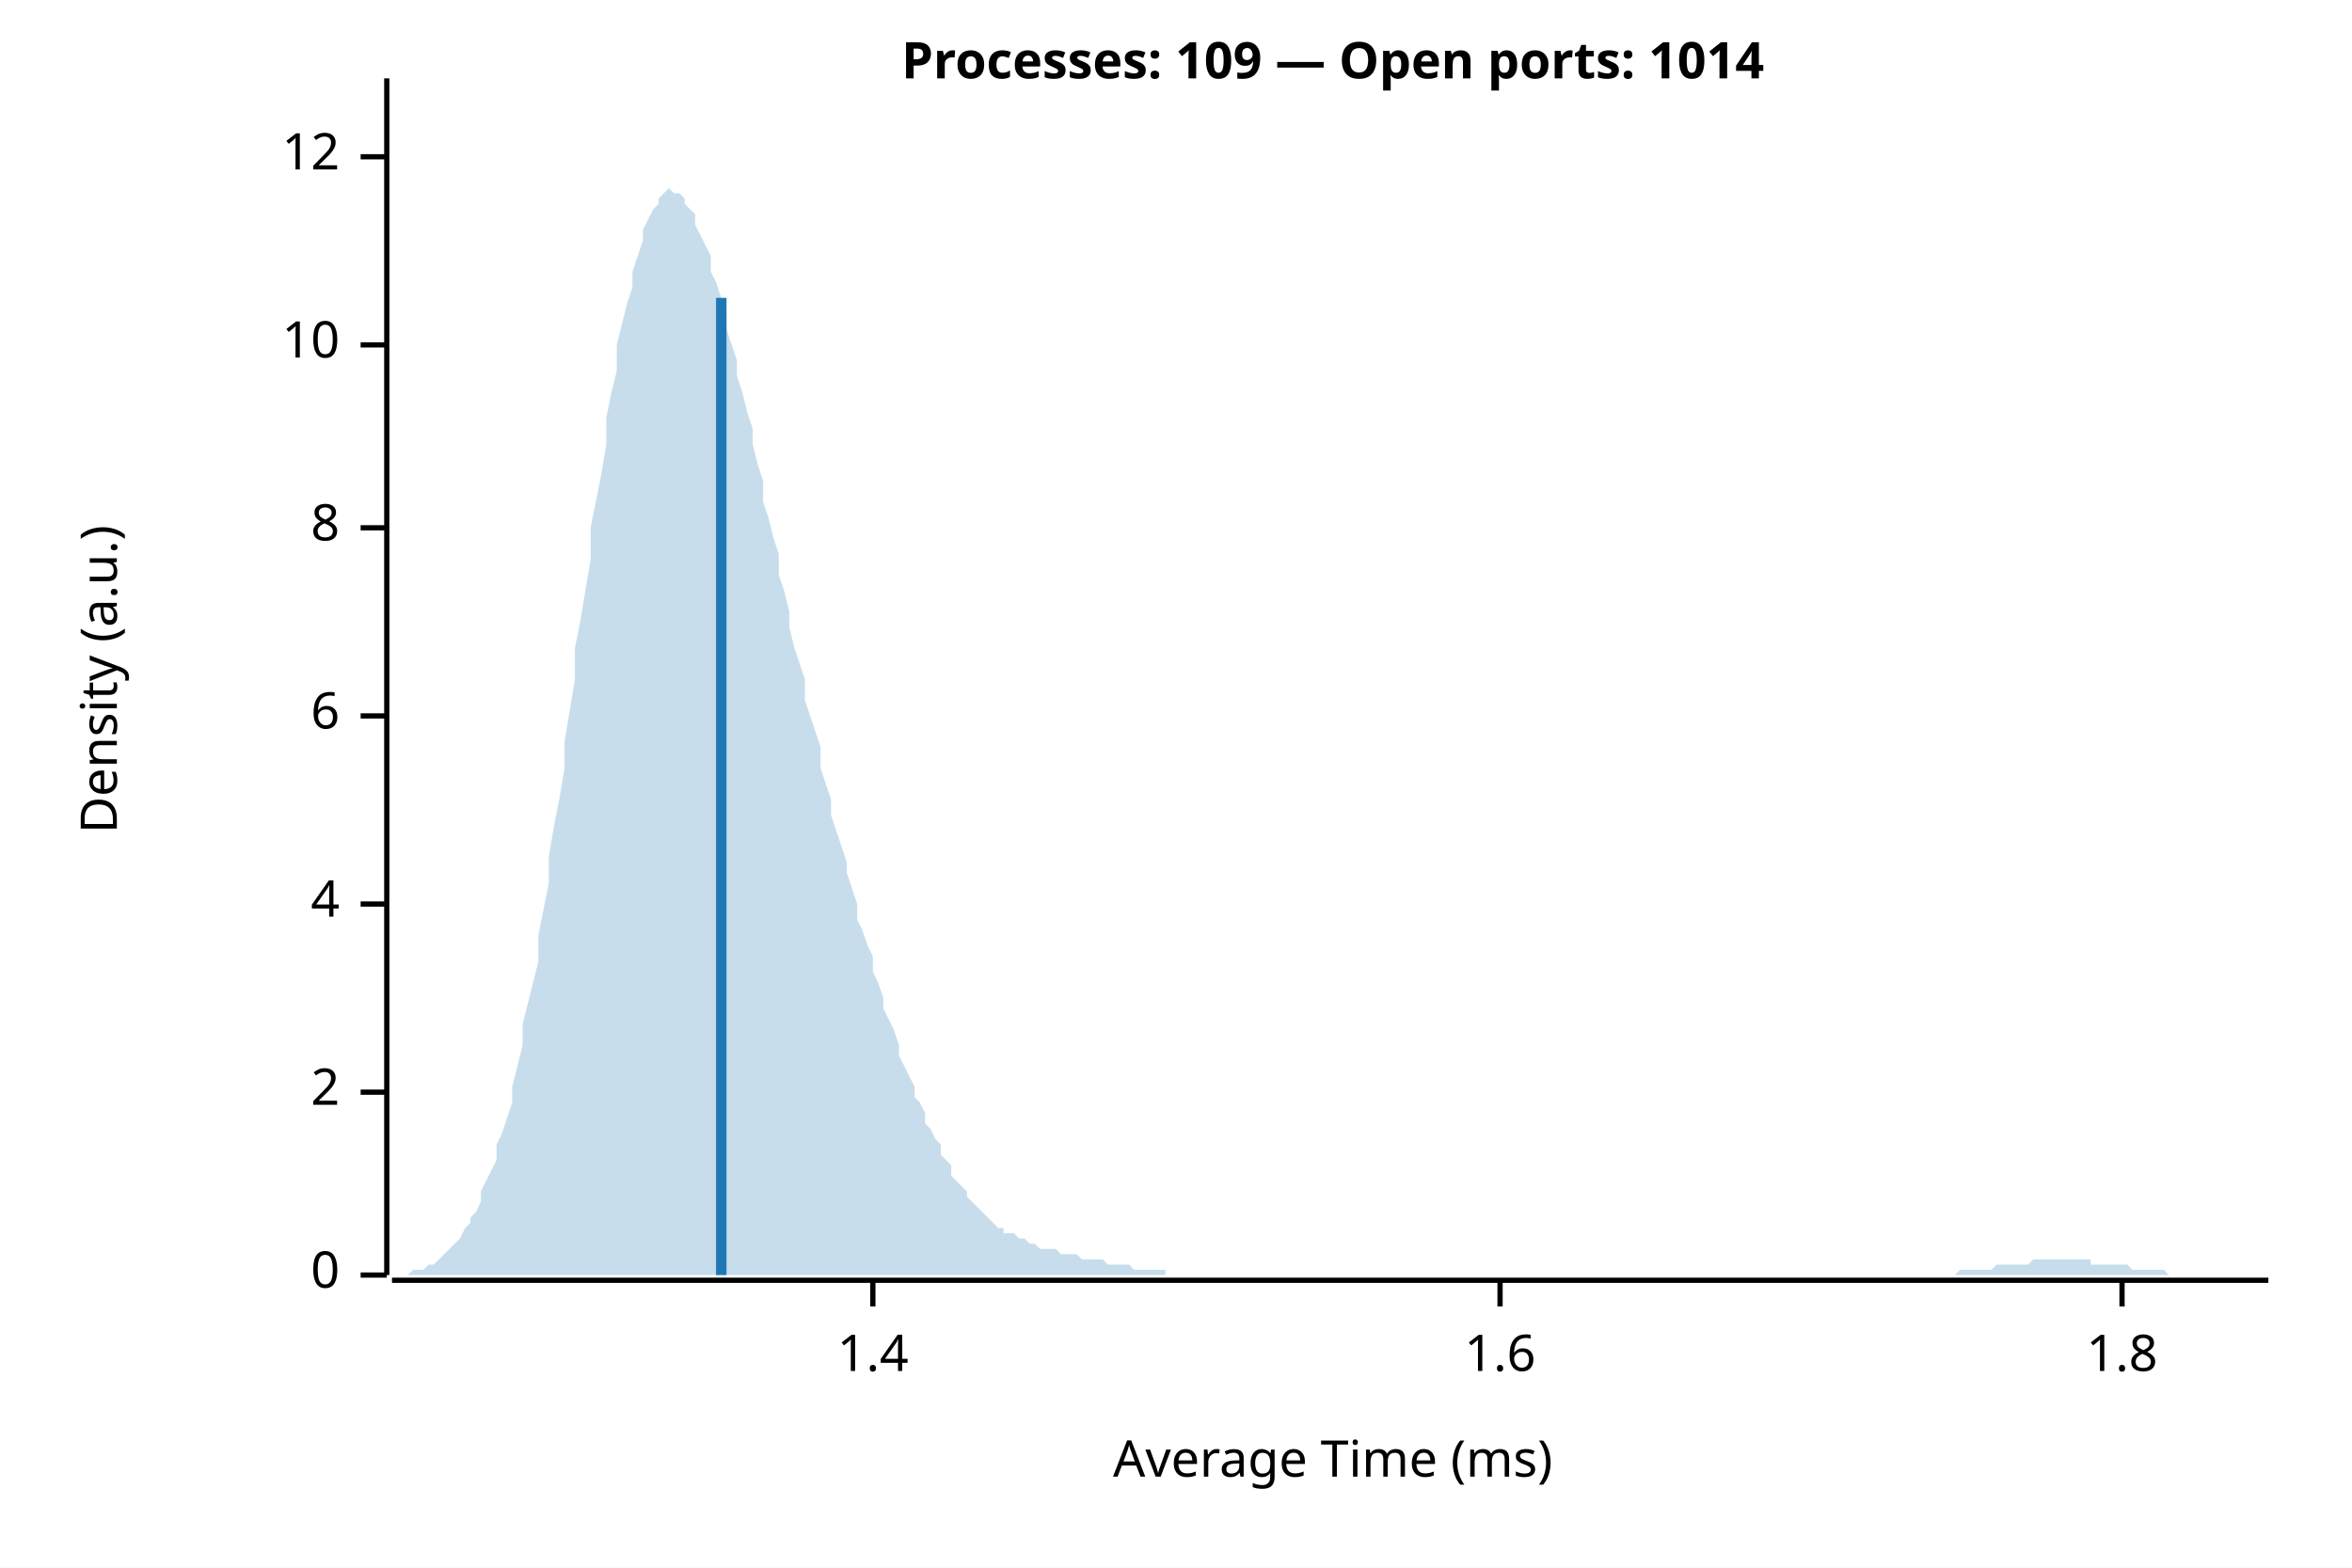
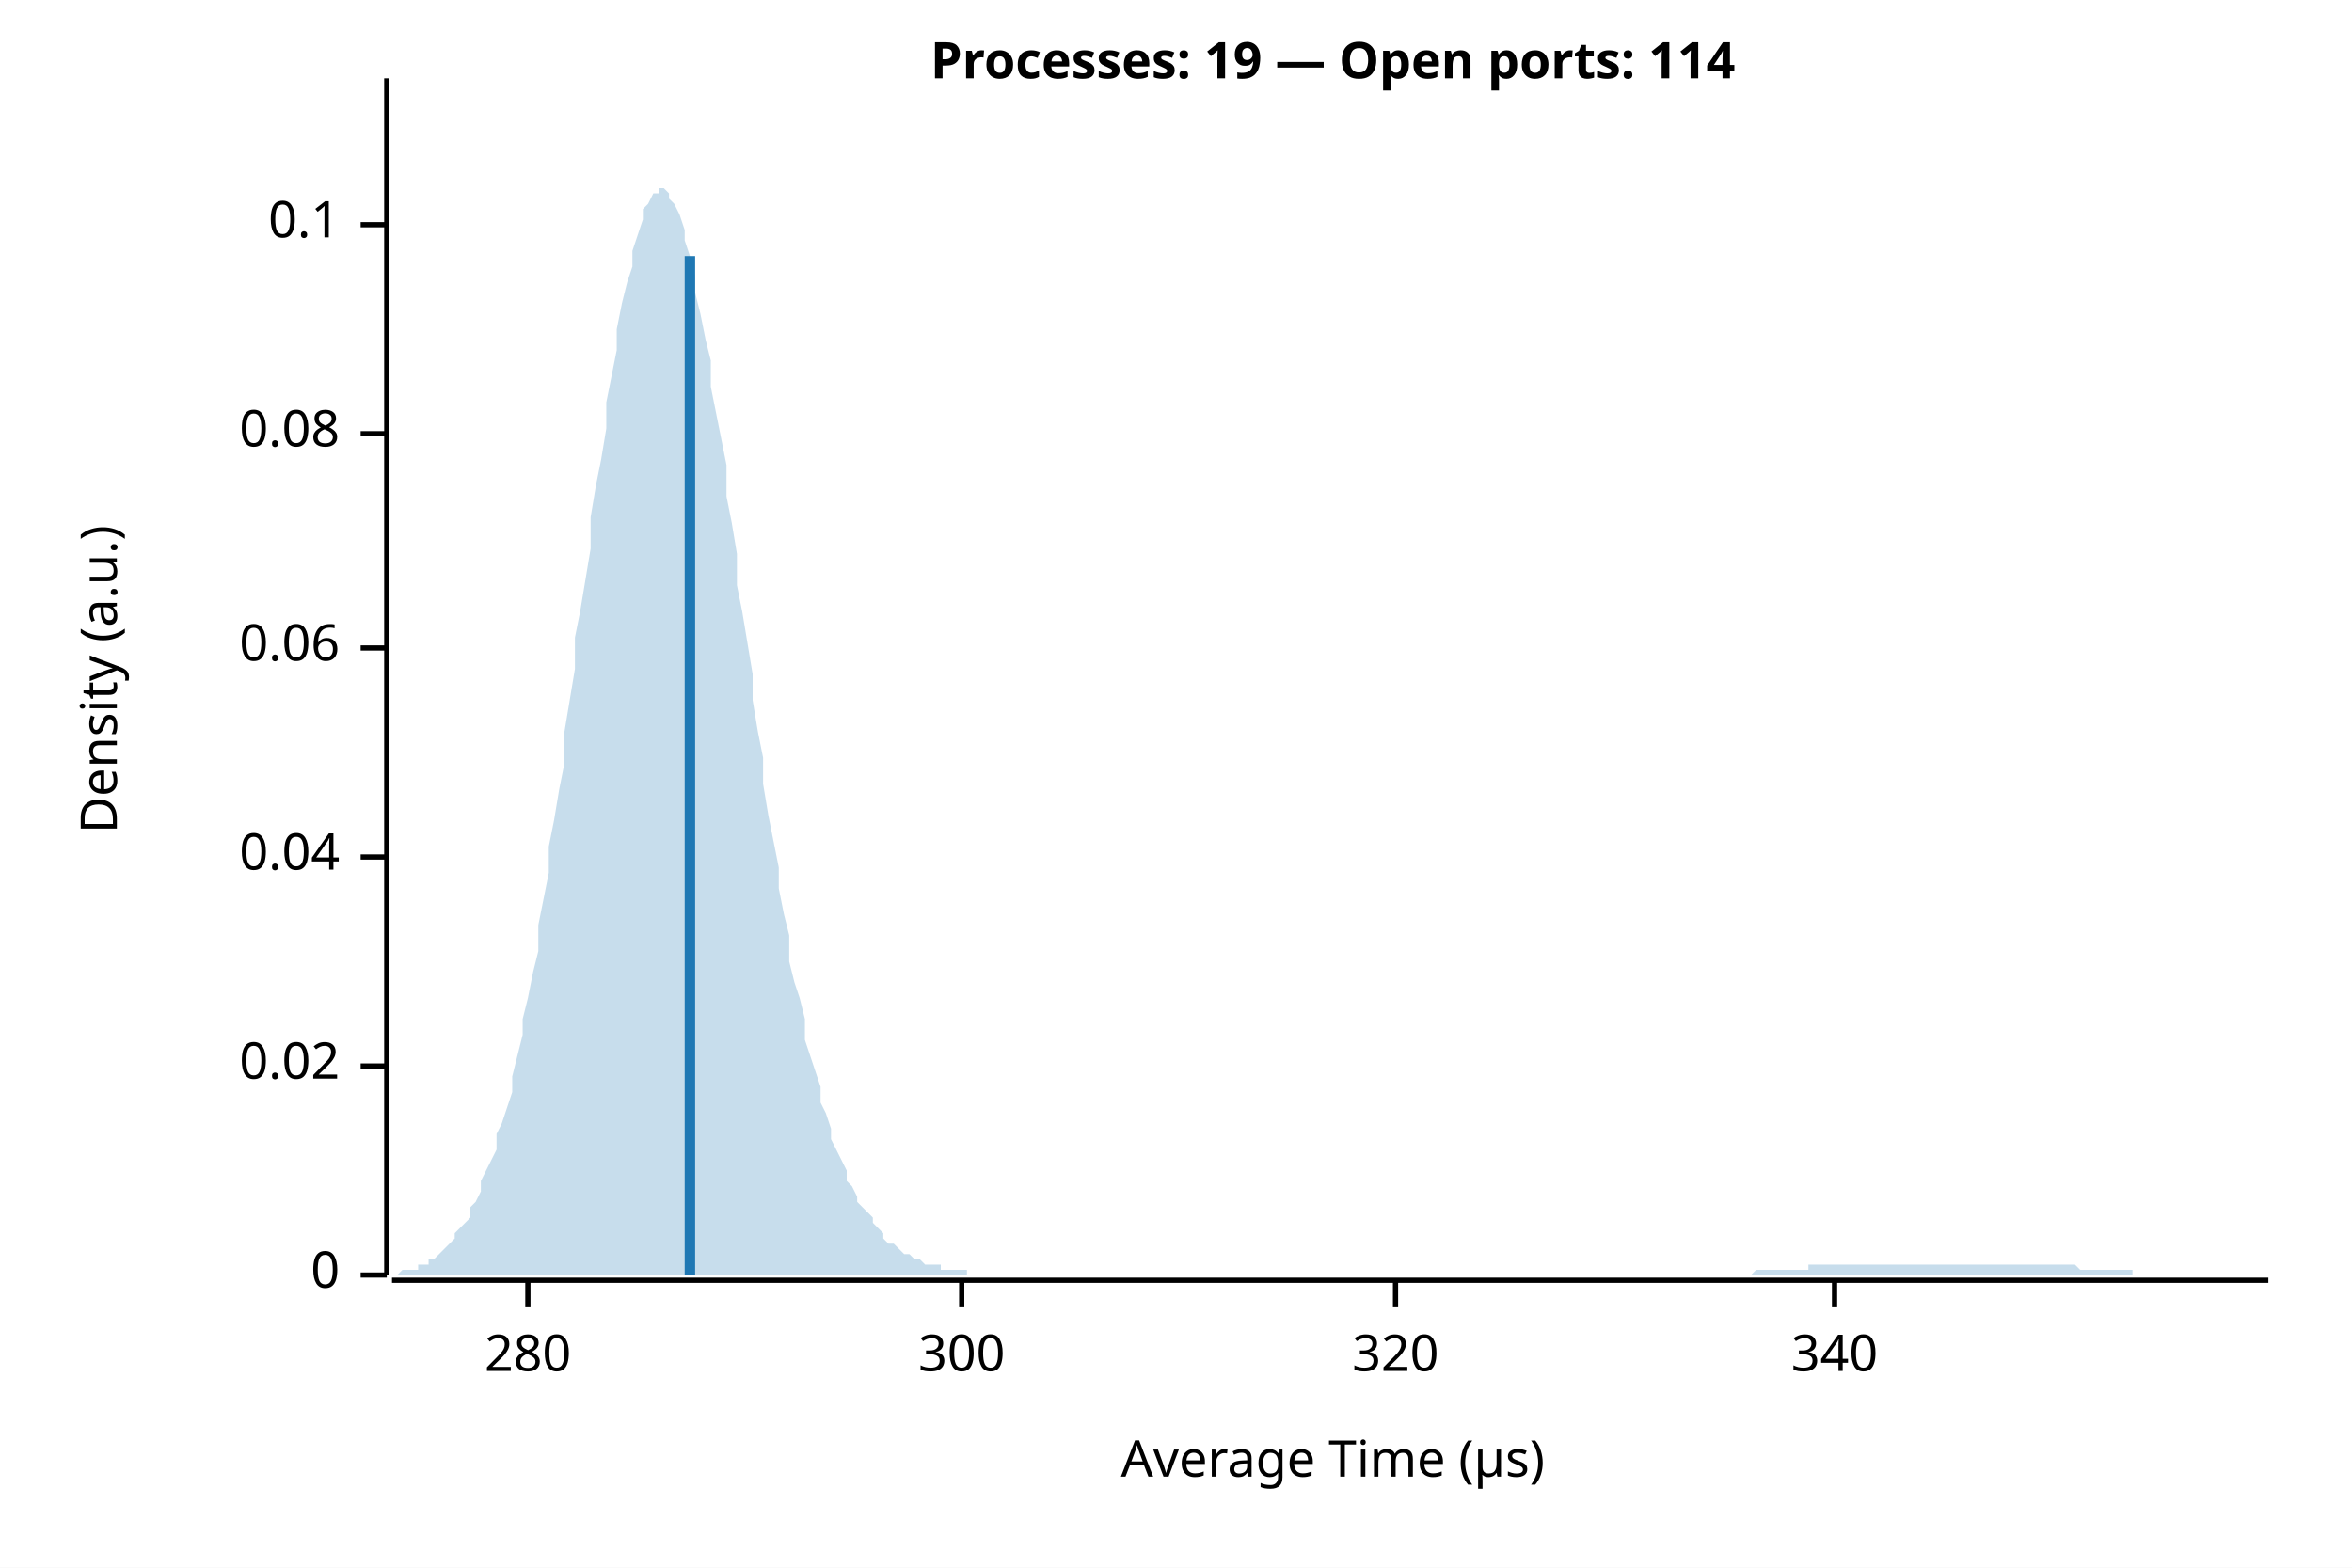
<svg xmlns="http://www.w3.org/2000/svg" width="450" height="300" viewBox="0 0 450 300">
  <rect width="100%" height="100%" fill="white" />
-   <text x="255" y="15" font-weight="bold" text-anchor="middle" font-family="sans-serif" font-size="9.677" opacity="1" fill="#000000">Processes: 109 — Open ports: 1014</text>
+   <text x="255" y="15" font-weight="bold" text-anchor="middle" font-family="sans-serif" font-size="9.677" opacity="1" fill="#000000">Processes: 19 — Open ports: 114</text>
  <text x="15" y="130" dy="0.76em" text-anchor="middle" font-family="sans-serif" font-size="9.677" opacity="1" fill="#000000" transform="rotate(270, 15, 130)">
Density (a.u.)
</text>
  <text x="255" y="285" dy="-0.5ex" text-anchor="middle" font-family="sans-serif" font-size="9.677" opacity="1" fill="#000000">
- Average Time (ms)
+ Average Time (µs)
</text>
  <polyline fill="none" opacity="1" stroke="#000000" stroke-width="1" points="74,15 74,244 " />
  <text x="65" y="244" dy="0.5ex" text-anchor="end" font-family="sans-serif" font-size="9.677" opacity="1" fill="#000000">
0
</text>
  <polyline fill="none" opacity="1" stroke="#000000" stroke-width="1" points="69,244 74,244 " />
-   <text x="65" y="209" dy="0.5ex" text-anchor="end" font-family="sans-serif" font-size="9.677" opacity="1" fill="#000000">
- 2
+   <text x="65" y="204" dy="0.5ex" text-anchor="end" font-family="sans-serif" font-size="9.677" opacity="1" fill="#000000">
+ 0.02
</text>
-   <polyline fill="none" opacity="1" stroke="#000000" stroke-width="1" points="69,209 74,209 " />
-   <text x="65" y="173" dy="0.5ex" text-anchor="end" font-family="sans-serif" font-size="9.677" opacity="1" fill="#000000">
- 4
+   <polyline fill="none" opacity="1" stroke="#000000" stroke-width="1" points="69,204 74,204 " />
+   <text x="65" y="164" dy="0.5ex" text-anchor="end" font-family="sans-serif" font-size="9.677" opacity="1" fill="#000000">
+ 0.04
</text>
-   <polyline fill="none" opacity="1" stroke="#000000" stroke-width="1" points="69,173 74,173 " />
-   <text x="65" y="137" dy="0.5ex" text-anchor="end" font-family="sans-serif" font-size="9.677" opacity="1" fill="#000000">
- 6
+   <polyline fill="none" opacity="1" stroke="#000000" stroke-width="1" points="69,164 74,164 " />
+   <text x="65" y="124" dy="0.5ex" text-anchor="end" font-family="sans-serif" font-size="9.677" opacity="1" fill="#000000">
+ 0.06
</text>
-   <polyline fill="none" opacity="1" stroke="#000000" stroke-width="1" points="69,137 74,137 " />
-   <text x="65" y="101" dy="0.5ex" text-anchor="end" font-family="sans-serif" font-size="9.677" opacity="1" fill="#000000">
- 8
+   <polyline fill="none" opacity="1" stroke="#000000" stroke-width="1" points="69,124 74,124 " />
+   <text x="65" y="83" dy="0.5ex" text-anchor="end" font-family="sans-serif" font-size="9.677" opacity="1" fill="#000000">
+ 0.08
</text>
-   <polyline fill="none" opacity="1" stroke="#000000" stroke-width="1" points="69,101 74,101 " />
-   <text x="65" y="66" dy="0.5ex" text-anchor="end" font-family="sans-serif" font-size="9.677" opacity="1" fill="#000000">
- 10
+   <polyline fill="none" opacity="1" stroke="#000000" stroke-width="1" points="69,83 74,83 " />
+   <text x="65" y="43" dy="0.5ex" text-anchor="end" font-family="sans-serif" font-size="9.677" opacity="1" fill="#000000">
+ 0.1
</text>
-   <polyline fill="none" opacity="1" stroke="#000000" stroke-width="1" points="69,66 74,66 " />
-   <text x="65" y="30" dy="0.5ex" text-anchor="end" font-family="sans-serif" font-size="9.677" opacity="1" fill="#000000">
- 12
+   <polyline fill="none" opacity="1" stroke="#000000" stroke-width="1" points="69,43 74,43 " />
+   <polyline fill="none" opacity="1" stroke="#000000" stroke-width="1" points="75,245 434,245 " />
+   <text x="101" y="255" dy="0.76em" text-anchor="middle" font-family="sans-serif" font-size="9.677" opacity="1" fill="#000000">
+ 280
</text>
-   <polyline fill="none" opacity="1" stroke="#000000" stroke-width="1" points="69,30 74,30 " />
-   <polyline fill="none" opacity="1" stroke="#000000" stroke-width="1" points="75,245 434,245 " />
-   <text x="167" y="255" dy="0.76em" text-anchor="middle" font-family="sans-serif" font-size="9.677" opacity="1" fill="#000000">
- 1.4
+   <polyline fill="none" opacity="1" stroke="#000000" stroke-width="1" points="101,245 101,250 " />
+   <text x="184" y="255" dy="0.76em" text-anchor="middle" font-family="sans-serif" font-size="9.677" opacity="1" fill="#000000">
+ 300
</text>
-   <polyline fill="none" opacity="1" stroke="#000000" stroke-width="1" points="167,245 167,250 " />
-   <text x="287" y="255" dy="0.76em" text-anchor="middle" font-family="sans-serif" font-size="9.677" opacity="1" fill="#000000">
- 1.6
+   <polyline fill="none" opacity="1" stroke="#000000" stroke-width="1" points="184,245 184,250 " />
+   <text x="267" y="255" dy="0.76em" text-anchor="middle" font-family="sans-serif" font-size="9.677" opacity="1" fill="#000000">
+ 320
</text>
-   <polyline fill="none" opacity="1" stroke="#000000" stroke-width="1" points="287,245 287,250 " />
-   <text x="406" y="255" dy="0.76em" text-anchor="middle" font-family="sans-serif" font-size="9.677" opacity="1" fill="#000000">
- 1.8
+   <polyline fill="none" opacity="1" stroke="#000000" stroke-width="1" points="267,245 267,250 " />
+   <text x="351" y="255" dy="0.76em" text-anchor="middle" font-family="sans-serif" font-size="9.677" opacity="1" fill="#000000">
+ 340
</text>
-   <polyline fill="none" opacity="1" stroke="#000000" stroke-width="1" points="406,245 406,250 " />
-   <polygon opacity="0.25" fill="#1F78B4" points="75,244 75,244 76,244 77,244 77,244 78,244 79,243 80,243 80,243 81,243 82,242 82,242 83,242 84,241 85,240 85,240 86,239 87,238 87,238 88,237 89,235 90,234 90,233 91,232 92,230 92,228 93,226 94,224 95,222 95,219 96,217 97,214 98,211 98,208 99,204 100,200 100,196 101,192 102,188 103,184 103,179 104,174 105,169 105,164 106,158 107,153 108,147 108,142 109,136 110,130 110,124 111,119 112,113 113,107 113,101 114,96 115,91 116,85 116,80 117,75 118,71 118,66 119,62 120,58 121,55 121,52 122,49 123,46 123,44 124,42 125,40 126,39 126,38 127,37 128,36 128,36 129,37 130,37 131,38 131,39 132,40 133,41 133,43 134,45 135,47 136,49 136,52 137,54 138,57 139,60 139,63 140,66 141,69 141,72 142,75 143,79 144,82 144,85 145,89 146,92 146,96 147,99 148,103 149,106 149,110 150,113 151,117 151,120 152,124 153,127 154,130 154,134 155,137 156,140 157,143 157,147 158,150 159,153 159,156 160,159 161,162 162,165 162,167 163,170 164,173 164,176 165,178 166,181 167,183 167,186 168,188 169,191 169,193 170,195 171,197 172,200 172,202 173,204 174,206 175,208 175,210 176,211 177,213 177,215 178,216 179,218 180,219 180,221 181,222 182,223 182,225 183,226 184,227 185,228 185,229 186,230 187,231 187,231 188,232 189,233 190,234 190,234 191,235 192,235 192,236 193,236 194,236 195,237 195,237 196,237 197,238 198,238 198,238 199,239 200,239 200,239 201,239 202,239 203,240 203,240 204,240 205,240 205,240 206,240 207,241 208,241 208,241 209,241 210,241 210,241 211,241 212,242 213,242 213,242 214,242 215,242 216,242 216,242 217,243 218,243 218,243 219,243 220,243 221,243 221,243 222,243 223,243 223,244 224,244 225,244 226,244 226,244 227,244 228,244 228,244 229,244 230,244 231,244 231,244 232,244 233,244 233,244 234,244 235,244 236,244 236,244 237,244 238,244 239,244 239,244 240,244 241,244 241,244 242,244 243,244 244,244 244,244 245,244 246,244 246,244 247,244 248,244 249,244 249,244 250,244 251,244 251,244 252,244 253,244 254,244 254,244 255,244 256,244 257,244 257,244 258,244 259,244 259,244 260,244 261,244 262,244 262,244 263,244 264,244 264,244 265,244 266,244 267,244 267,244 268,244 269,244 269,244 270,244 271,244 272,244 272,244 273,244 274,244 275,244 275,244 276,244 277,244 277,244 278,244 279,244 280,244 280,244 281,244 282,244 282,244 283,244 284,244 285,244 285,244 286,244 287,244 287,244 288,244 289,244 290,244 290,244 291,244 292,244 292,244 293,244 294,244 295,244 295,244 296,244 297,244 298,244 298,244 299,244 300,244 300,244 301,244 302,244 303,244 303,244 304,244 305,244 305,244 306,244 307,244 308,244 308,244 309,244 310,244 310,244 311,244 312,244 313,244 313,244 314,244 315,244 316,244 316,244 317,244 318,244 318,244 319,244 320,244 321,244 321,244 322,244 323,244 323,244 324,244 325,244 326,244 326,244 327,244 328,244 328,244 329,244 330,244 331,244 331,244 332,244 333,244 333,244 334,244 335,244 336,244 336,244 337,244 338,244 339,244 339,244 340,244 341,244 341,244 342,244 343,244 344,244 344,244 345,244 346,244 346,244 347,244 348,244 349,244 349,244 350,244 351,244 351,244 352,244 353,244 354,244 354,244 355,244 356,244 357,244 357,244 358,244 359,244 359,244 360,244 361,244 362,244 362,244 363,244 364,244 364,244 365,244 366,244 367,244 367,244 368,244 369,244 369,244 370,244 371,244 372,244 372,244 373,244 374,244 375,243 375,243 376,243 377,243 377,243 378,243 379,243 380,243 380,243 381,243 382,242 382,242 383,242 384,242 385,242 385,242 386,242 387,242 387,242 388,242 389,241 390,241 390,241 391,241 392,241 392,241 393,241 394,241 395,241 395,241 396,241 397,241 398,241 398,241 399,241 400,241 400,242 401,242 402,242 403,242 403,242 404,242 405,242 405,242 406,242 407,242 408,243 408,243 409,243 410,243 410,243 411,243 412,243 413,243 413,243 414,243 415,244 416,244 416,244 417,244 418,244 418,244 419,244 420,244 421,244 421,244 422,244 423,244 423,244 424,244 425,244 426,244 426,244 427,244 428,244 428,244 429,244 430,244 431,244 431,244 432,244 433,244 434,244 434,244 75,244 " />
-   <polyline fill="none" opacity="1" stroke="#1F78B4" stroke-width="2" points="138,244 138,57 " />
+   <polyline fill="none" opacity="1" stroke="#000000" stroke-width="1" points="351,245 351,250 " />
+   <polygon opacity="0.25" fill="#1F78B4" points="75,244 75,244 76,244 77,243 77,243 78,243 79,243 80,243 80,242 81,242 82,242 82,241 83,241 84,240 85,239 85,239 86,238 87,237 87,236 88,235 89,234 90,233 90,231 91,230 92,228 92,226 93,224 94,222 95,220 95,217 96,215 97,212 98,209 98,206 99,202 100,198 100,195 101,191 102,186 103,182 103,177 104,172 105,167 105,162 106,157 107,151 108,146 108,140 109,134 110,128 110,122 111,117 112,111 113,105 113,99 114,93 115,88 116,82 116,77 117,72 118,67 118,63 119,58 120,54 121,51 121,48 122,45 123,42 123,40 124,39 125,37 126,37 126,36 127,36 128,37 128,38 129,39 130,41 131,44 131,46 132,49 133,53 133,56 134,60 135,65 136,69 136,74 137,79 138,84 139,89 139,95 140,100 141,106 141,112 142,117 143,123 144,129 144,134 145,140 146,145 146,150 147,156 148,161 149,166 149,170 150,175 151,179 151,184 152,188 153,191 154,195 154,199 155,202 156,205 157,208 157,211 158,213 159,216 159,218 160,220 161,222 162,224 162,226 163,227 164,229 164,230 165,231 166,232 167,233 167,234 168,235 169,236 169,237 170,238 171,238 172,239 172,239 173,240 174,240 175,241 175,241 176,241 177,242 177,242 178,242 179,242 180,242 180,243 181,243 182,243 182,243 183,243 184,243 185,243 185,244 186,244 187,244 187,244 188,244 189,244 190,244 190,244 191,244 192,244 192,244 193,244 194,244 195,244 195,244 196,244 197,244 198,244 198,244 199,244 200,244 200,244 201,244 202,244 203,244 203,244 204,244 205,244 205,244 206,244 207,244 208,244 208,244 209,244 210,244 210,244 211,244 212,244 213,244 213,244 214,244 215,244 216,244 216,244 217,244 218,244 218,244 219,244 220,244 221,244 221,244 222,244 223,244 223,244 224,244 225,244 226,244 226,244 227,244 228,244 228,244 229,244 230,244 231,244 231,244 232,244 233,244 233,244 234,244 235,244 236,244 236,244 237,244 238,244 239,244 239,244 240,244 241,244 241,244 242,244 243,244 244,244 244,244 245,244 246,244 246,244 247,244 248,244 249,244 249,244 250,244 251,244 251,244 252,244 253,244 254,244 254,244 255,244 256,244 257,244 257,244 258,244 259,244 259,244 260,244 261,244 262,244 262,244 263,244 264,244 264,244 265,244 266,244 267,244 267,244 268,244 269,244 269,244 270,244 271,244 272,244 272,244 273,244 274,244 275,244 275,244 276,244 277,244 277,244 278,244 279,244 280,244 280,244 281,244 282,244 282,244 283,244 284,244 285,244 285,244 286,244 287,244 287,244 288,244 289,244 290,244 290,244 291,244 292,244 292,244 293,244 294,244 295,244 295,244 296,244 297,244 298,244 298,244 299,244 300,244 300,244 301,244 302,244 303,244 303,244 304,244 305,244 305,244 306,244 307,244 308,244 308,244 309,244 310,244 310,244 311,244 312,244 313,244 313,244 314,244 315,244 316,244 316,244 317,244 318,244 318,244 319,244 320,244 321,244 321,244 322,244 323,244 323,244 324,244 325,244 326,244 326,244 327,244 328,244 328,244 329,244 330,244 331,244 331,244 332,244 333,244 333,244 334,244 335,244 336,243 336,243 337,243 338,243 339,243 339,243 340,243 341,243 341,243 342,243 343,243 344,243 344,243 345,243 346,243 346,242 347,242 348,242 349,242 349,242 350,242 351,242 351,242 352,242 353,242 354,242 354,242 355,242 356,242 357,242 357,242 358,242 359,242 359,242 360,242 361,242 362,242 362,242 363,242 364,242 364,242 365,242 366,242 367,242 367,242 368,242 369,242 369,242 370,242 371,242 372,242 372,242 373,242 374,242 375,242 375,242 376,242 377,242 377,242 378,242 379,242 380,242 380,242 381,242 382,242 382,242 383,242 384,242 385,242 385,242 386,242 387,242 387,242 388,242 389,242 390,242 390,242 391,242 392,242 392,242 393,242 394,242 395,242 395,242 396,242 397,242 398,243 398,243 399,243 400,243 400,243 401,243 402,243 403,243 403,243 404,243 405,243 405,243 406,243 407,243 408,243 408,244 409,244 410,244 410,244 411,244 412,244 413,244 413,244 414,244 415,244 416,244 416,244 417,244 418,244 418,244 419,244 420,244 421,244 421,244 422,244 423,244 423,244 424,244 425,244 426,244 426,244 427,244 428,244 428,244 429,244 430,244 431,244 431,244 432,244 433,244 434,244 434,244 75,244 " />
+   <polyline fill="none" opacity="1" stroke="#1F78B4" stroke-width="2" points="132,244 132,49 " />
</svg>
